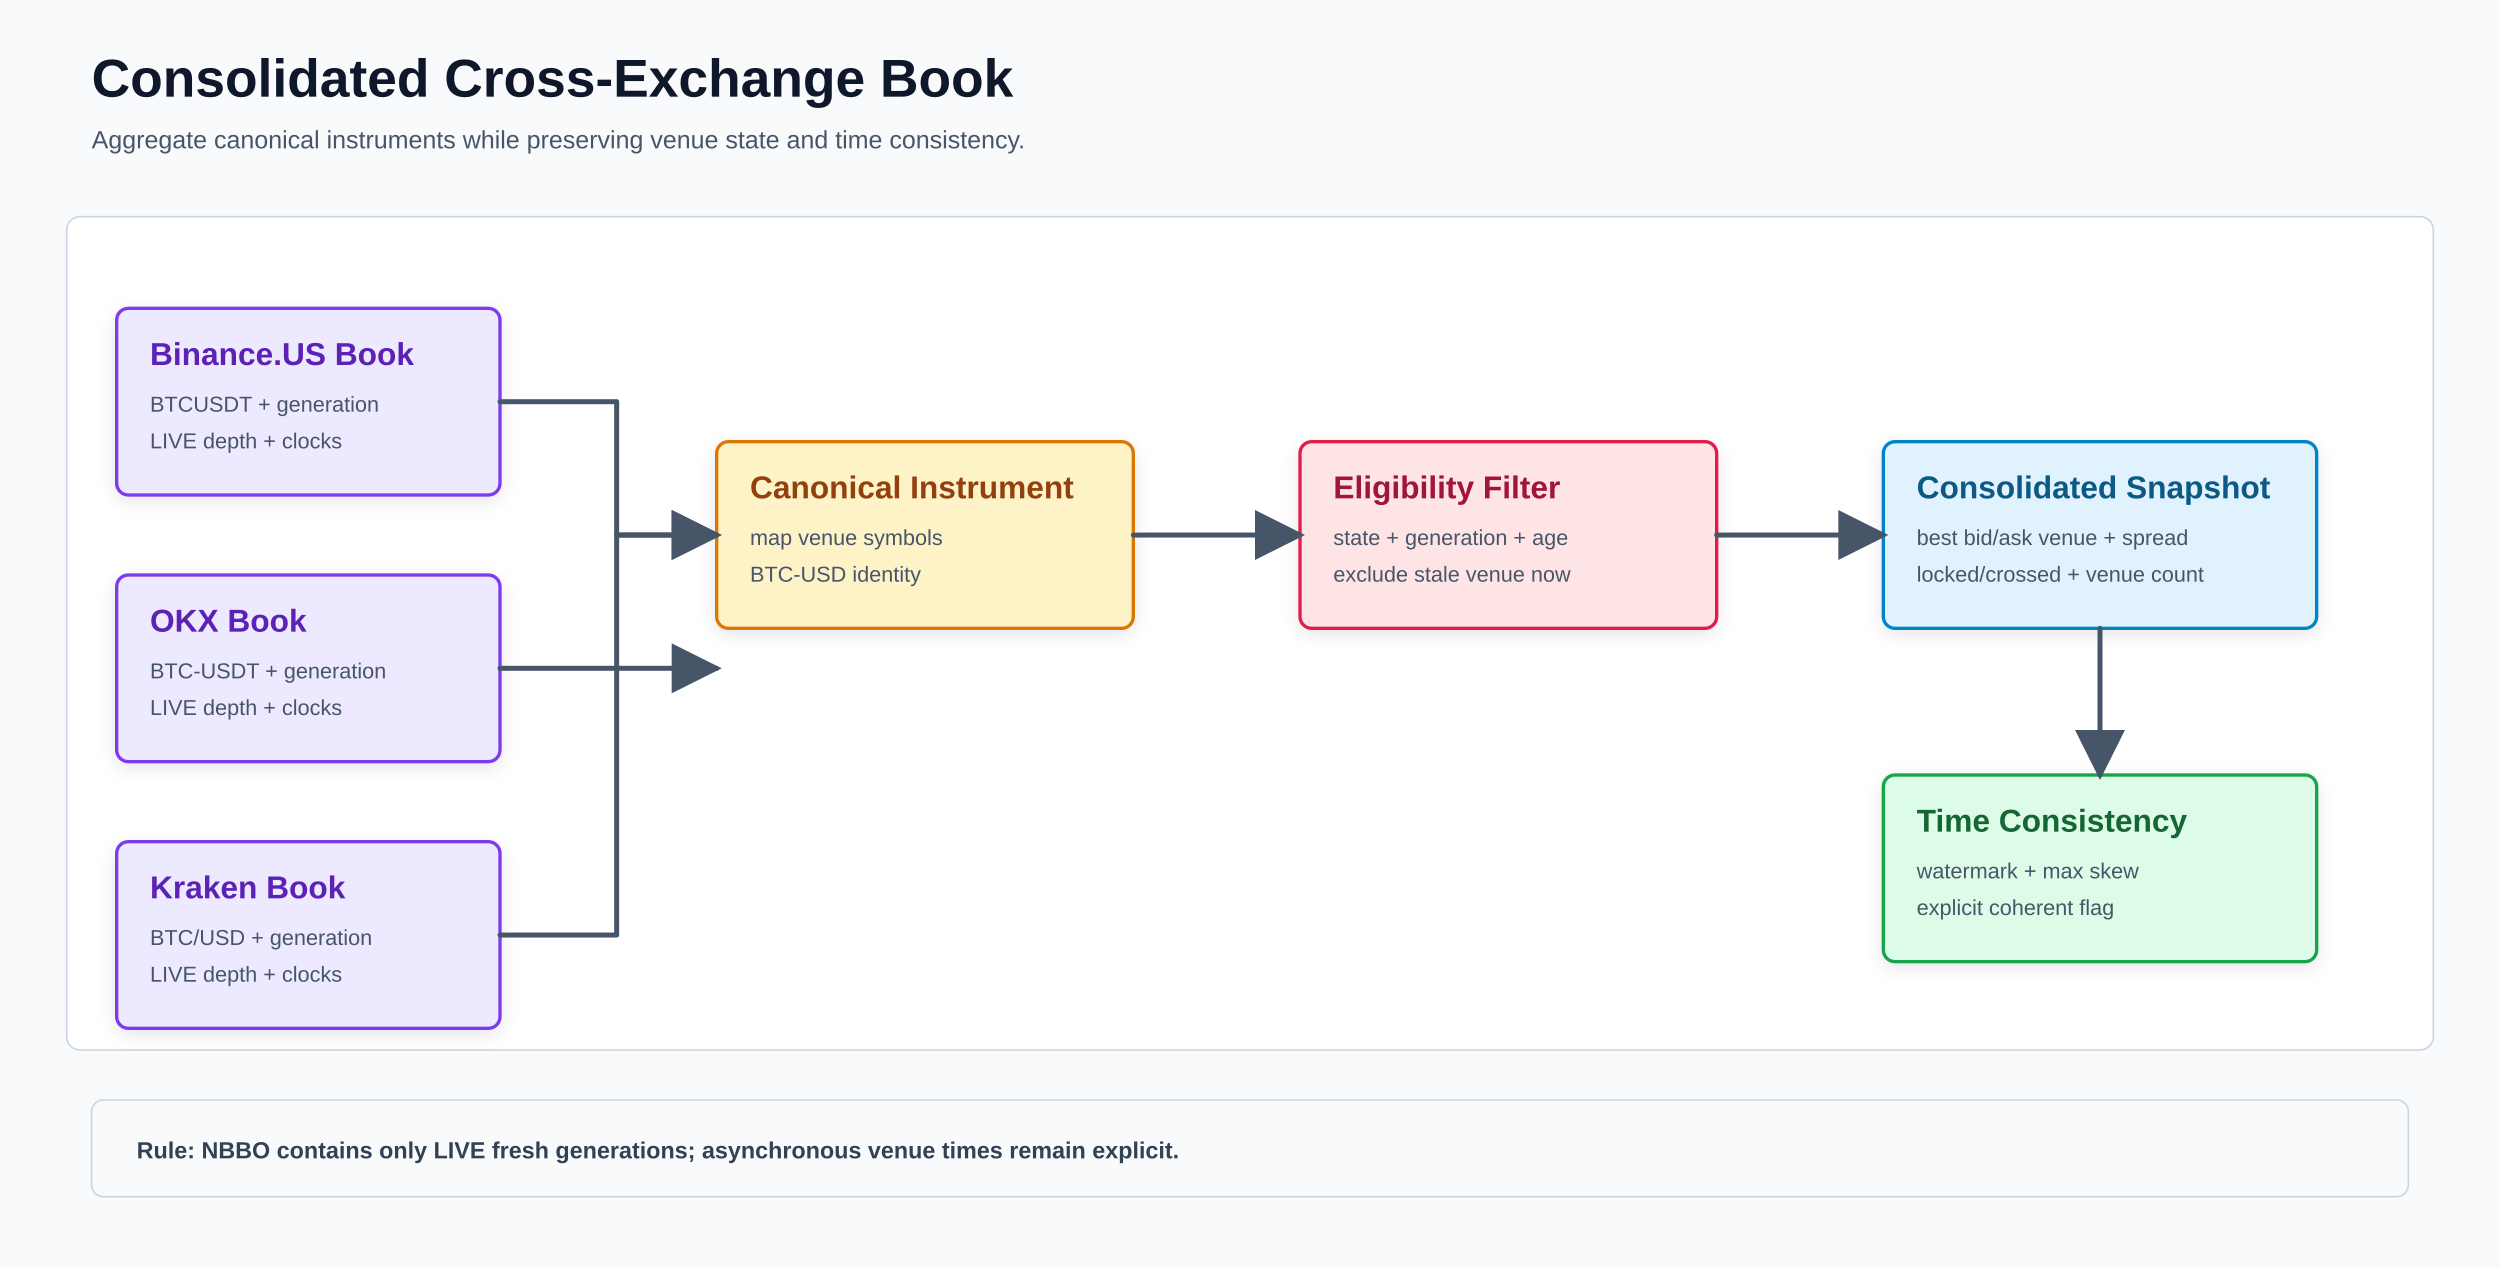
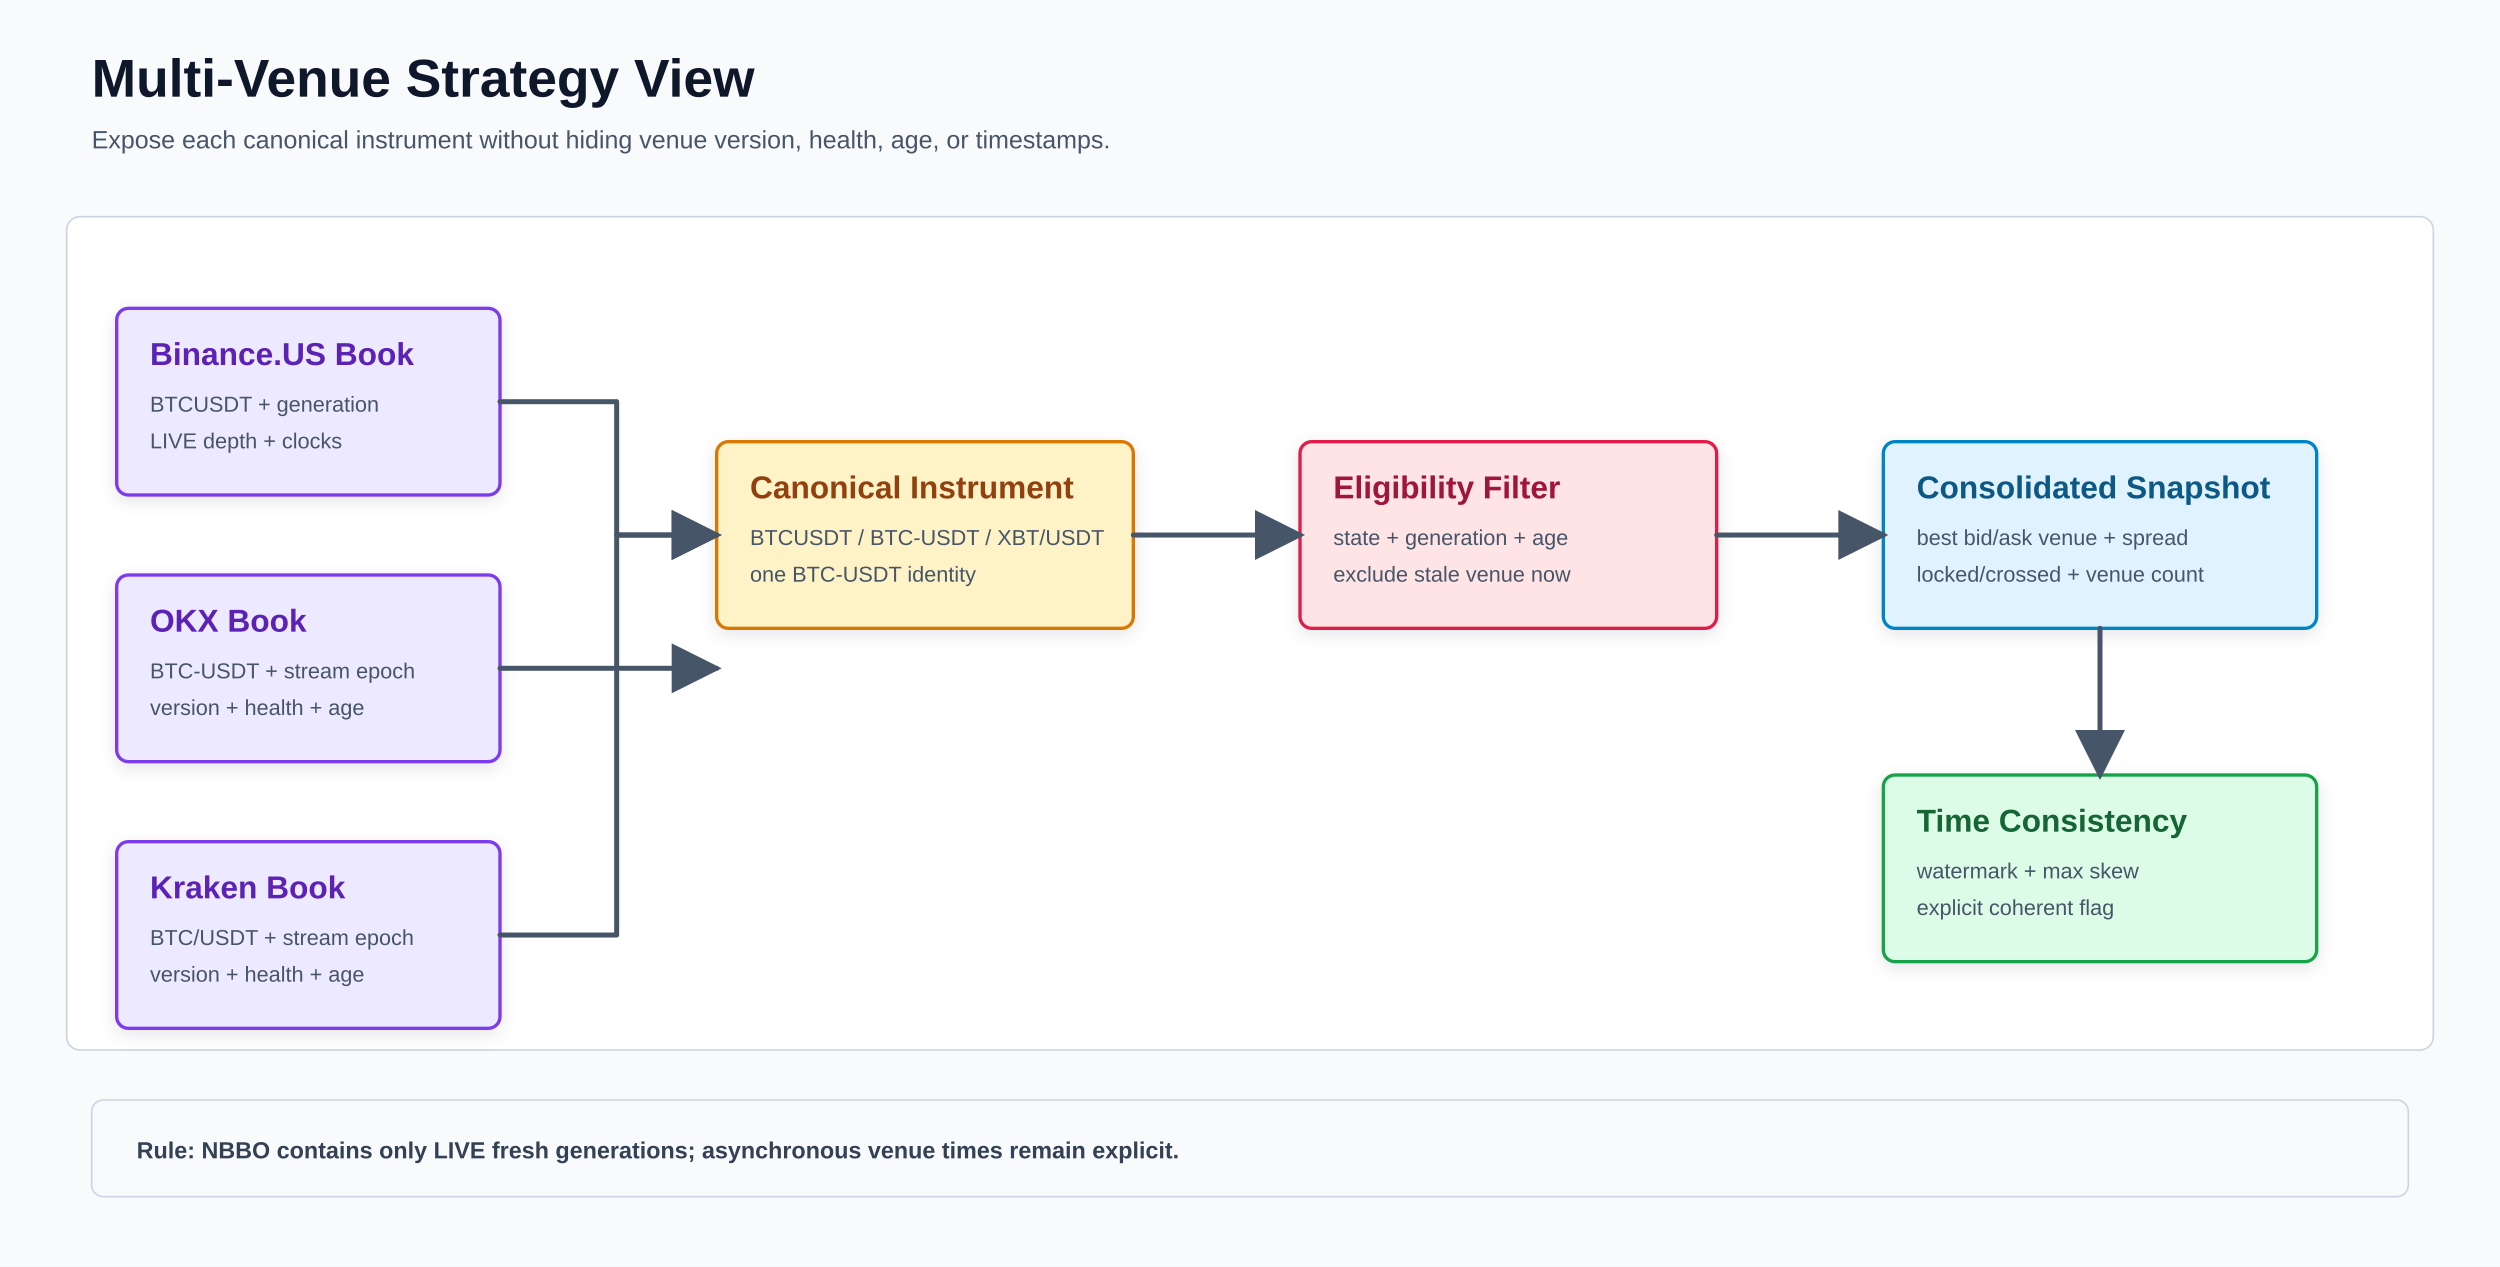
<svg xmlns="http://www.w3.org/2000/svg" width="1500" height="760" viewBox="0 0 1500 760" role="img" aria-labelledby="title desc">
  <defs>
    <marker id="arrow" markerWidth="12" markerHeight="12" refX="10" refY="6" orient="auto" markerUnits="strokeWidth">
      <path d="M1 1 L11 6 L1 11 Z" fill="#475569" />
    </marker>
    <marker id="failure-arrow" markerWidth="12" markerHeight="12" refX="10" refY="6" orient="auto" markerUnits="strokeWidth">
      <path d="M1 1 L11 6 L1 11 Z" fill="#be123c" />
    </marker>
    <marker id="replay-arrow" markerWidth="12" markerHeight="12" refX="10" refY="6" orient="auto" markerUnits="strokeWidth">
      <path d="M1 1 L11 6 L1 11 Z" fill="#a21caf" />
    </marker>
    <filter id="shadow" x="-15%" y="-15%" width="130%" height="140%">
      <feDropShadow dx="0" dy="3" stdDeviation="5" flood-color="#0f172a" flood-opacity="0.10" />
    </filter>
  </defs>
  <rect width="1500" height="760" fill="#f8fafc" />
-   <text x="55" y="58" font-family="Arial, sans-serif" font-size="32" font-weight="700" fill="#0f172a" text-anchor="start">Consolidated Cross-Exchange Book</text>
-   <text x="55" y="89" font-family="Arial, sans-serif" font-size="15" font-weight="400" fill="#475569" text-anchor="start">Aggregate canonical instruments while preserving venue state and time consistency.</text>
+   <text x="55" y="58" font-family="Arial, sans-serif" font-size="32" font-weight="700" fill="#0f172a" text-anchor="start">Multi-Venue Strategy View</text>
+   <text x="55" y="89" font-family="Arial, sans-serif" font-size="15" font-weight="400" fill="#475569" text-anchor="start">Expose each canonical instrument without hiding venue version, health, age, or timestamps.</text>
  <rect x="40" y="130" width="1420" height="500" rx="8" fill="#ffffff" stroke="#cbd5e1" />
  <g filter="url(#shadow)">
    <rect x="70" y="185" width="230" height="112" rx="7" fill="#ede9fe" stroke="#7c3aed" stroke-width="2" />
    <text x="90" y="219" font-family="Arial, sans-serif" font-size="19" font-weight="700" fill="#5b21b6" text-anchor="start">Binance.US Book</text>
    <text x="90" y="247" font-family="Arial, sans-serif" font-size="13" font-weight="400" fill="#475569" text-anchor="start">BTCUSDT + generation</text>
    <text x="90" y="269" font-family="Arial, sans-serif" font-size="13" font-weight="400" fill="#475569" text-anchor="start">LIVE depth + clocks</text>
  </g>
  <g filter="url(#shadow)">
    <rect x="70" y="345" width="230" height="112" rx="7" fill="#ede9fe" stroke="#7c3aed" stroke-width="2" />
    <text x="90" y="379" font-family="Arial, sans-serif" font-size="19" font-weight="700" fill="#5b21b6" text-anchor="start">OKX Book</text>
-     <text x="90" y="407" font-family="Arial, sans-serif" font-size="13" font-weight="400" fill="#475569" text-anchor="start">BTC-USDT + generation</text>
-     <text x="90" y="429" font-family="Arial, sans-serif" font-size="13" font-weight="400" fill="#475569" text-anchor="start">LIVE depth + clocks</text>
+     <text x="90" y="407" font-family="Arial, sans-serif" font-size="13" font-weight="400" fill="#475569" text-anchor="start">BTC-USDT + stream epoch</text>
+     <text x="90" y="429" font-family="Arial, sans-serif" font-size="13" font-weight="400" fill="#475569" text-anchor="start">version + health + age</text>
  </g>
  <g filter="url(#shadow)">
    <rect x="70" y="505" width="230" height="112" rx="7" fill="#ede9fe" stroke="#7c3aed" stroke-width="2" />
    <text x="90" y="539" font-family="Arial, sans-serif" font-size="19" font-weight="700" fill="#5b21b6" text-anchor="start">Kraken Book</text>
-     <text x="90" y="567" font-family="Arial, sans-serif" font-size="13" font-weight="400" fill="#475569" text-anchor="start">BTC/USD + generation</text>
-     <text x="90" y="589" font-family="Arial, sans-serif" font-size="13" font-weight="400" fill="#475569" text-anchor="start">LIVE depth + clocks</text>
+     <text x="90" y="567" font-family="Arial, sans-serif" font-size="13" font-weight="400" fill="#475569" text-anchor="start">BTC/USDT + stream epoch</text>
+     <text x="90" y="589" font-family="Arial, sans-serif" font-size="13" font-weight="400" fill="#475569" text-anchor="start">version + health + age</text>
  </g>
  <g filter="url(#shadow)">
    <rect x="430" y="265" width="250" height="112" rx="7" fill="#fef3c7" stroke="#d97706" stroke-width="2" />
    <text x="450" y="299" font-family="Arial, sans-serif" font-size="19" font-weight="700" fill="#92400e" text-anchor="start">Canonical Instrument</text>
-     <text x="450" y="327" font-family="Arial, sans-serif" font-size="13" font-weight="400" fill="#475569" text-anchor="start">map venue symbols</text>
-     <text x="450" y="349" font-family="Arial, sans-serif" font-size="13" font-weight="400" fill="#475569" text-anchor="start">BTC-USD identity</text>
+     <text x="450" y="327" font-family="Arial, sans-serif" font-size="13" font-weight="400" fill="#475569" text-anchor="start">BTCUSDT / BTC-USDT / XBT/USDT</text>
+     <text x="450" y="349" font-family="Arial, sans-serif" font-size="13" font-weight="400" fill="#475569" text-anchor="start">one BTC-USDT identity</text>
  </g>
  <g filter="url(#shadow)">
    <rect x="780" y="265" width="250" height="112" rx="7" fill="#ffe4e6" stroke="#e11d48" stroke-width="2" />
    <text x="800" y="299" font-family="Arial, sans-serif" font-size="19" font-weight="700" fill="#9f1239" text-anchor="start">Eligibility Filter</text>
    <text x="800" y="327" font-family="Arial, sans-serif" font-size="13" font-weight="400" fill="#475569" text-anchor="start">state + generation + age</text>
    <text x="800" y="349" font-family="Arial, sans-serif" font-size="13" font-weight="400" fill="#475569" text-anchor="start">exclude stale venue now</text>
  </g>
  <g filter="url(#shadow)">
    <rect x="1130" y="265" width="260" height="112" rx="7" fill="#e0f2fe" stroke="#0284c7" stroke-width="2" />
    <text x="1150" y="299" font-family="Arial, sans-serif" font-size="19" font-weight="700" fill="#075985" text-anchor="start">Consolidated Snapshot</text>
    <text x="1150" y="327" font-family="Arial, sans-serif" font-size="13" font-weight="400" fill="#475569" text-anchor="start">best bid/ask venue + spread</text>
    <text x="1150" y="349" font-family="Arial, sans-serif" font-size="13" font-weight="400" fill="#475569" text-anchor="start">locked/crossed + venue count</text>
  </g>
  <g filter="url(#shadow)">
    <rect x="1130" y="465" width="260" height="112" rx="7" fill="#dcfce7" stroke="#16a34a" stroke-width="2" />
    <text x="1150" y="499" font-family="Arial, sans-serif" font-size="19" font-weight="700" fill="#166534" text-anchor="start">Time Consistency</text>
    <text x="1150" y="527" font-family="Arial, sans-serif" font-size="13" font-weight="400" fill="#475569" text-anchor="start">watermark + max skew</text>
    <text x="1150" y="549" font-family="Arial, sans-serif" font-size="13" font-weight="400" fill="#475569" text-anchor="start">explicit coherent flag</text>
  </g>
  <path d="M300 241 H370 V321 H430" fill="none" stroke="#475569" stroke-width="3" stroke-linecap="round" stroke-linejoin="round" marker-end="url(#arrow)" />
  <path d="M300 401 H430" fill="none" stroke="#475569" stroke-width="3" stroke-linecap="round" stroke-linejoin="round" marker-end="url(#arrow)" />
  <path d="M300 561 H370 V321 H430" fill="none" stroke="#475569" stroke-width="3" stroke-linecap="round" stroke-linejoin="round" marker-end="url(#arrow)" />
  <path d="M680 321 H780" fill="none" stroke="#475569" stroke-width="3" stroke-linecap="round" stroke-linejoin="round" marker-end="url(#arrow)" />
  <path d="M1030 321 H1130" fill="none" stroke="#475569" stroke-width="3" stroke-linecap="round" stroke-linejoin="round" marker-end="url(#arrow)" />
  <path d="M1260 377 V465" fill="none" stroke="#475569" stroke-width="3" stroke-linecap="round" stroke-linejoin="round" marker-end="url(#arrow)" />
  <rect x="55" y="660" width="1390" height="58" rx="7" fill="#f8fafc" stroke="#cbd5e1" />
  <text x="82" y="695" font-family="Arial, sans-serif" font-size="14" font-weight="700" fill="#334155" text-anchor="start">Rule: NBBO contains only LIVE fresh generations; asynchronous venue times remain explicit.</text>
</svg>
